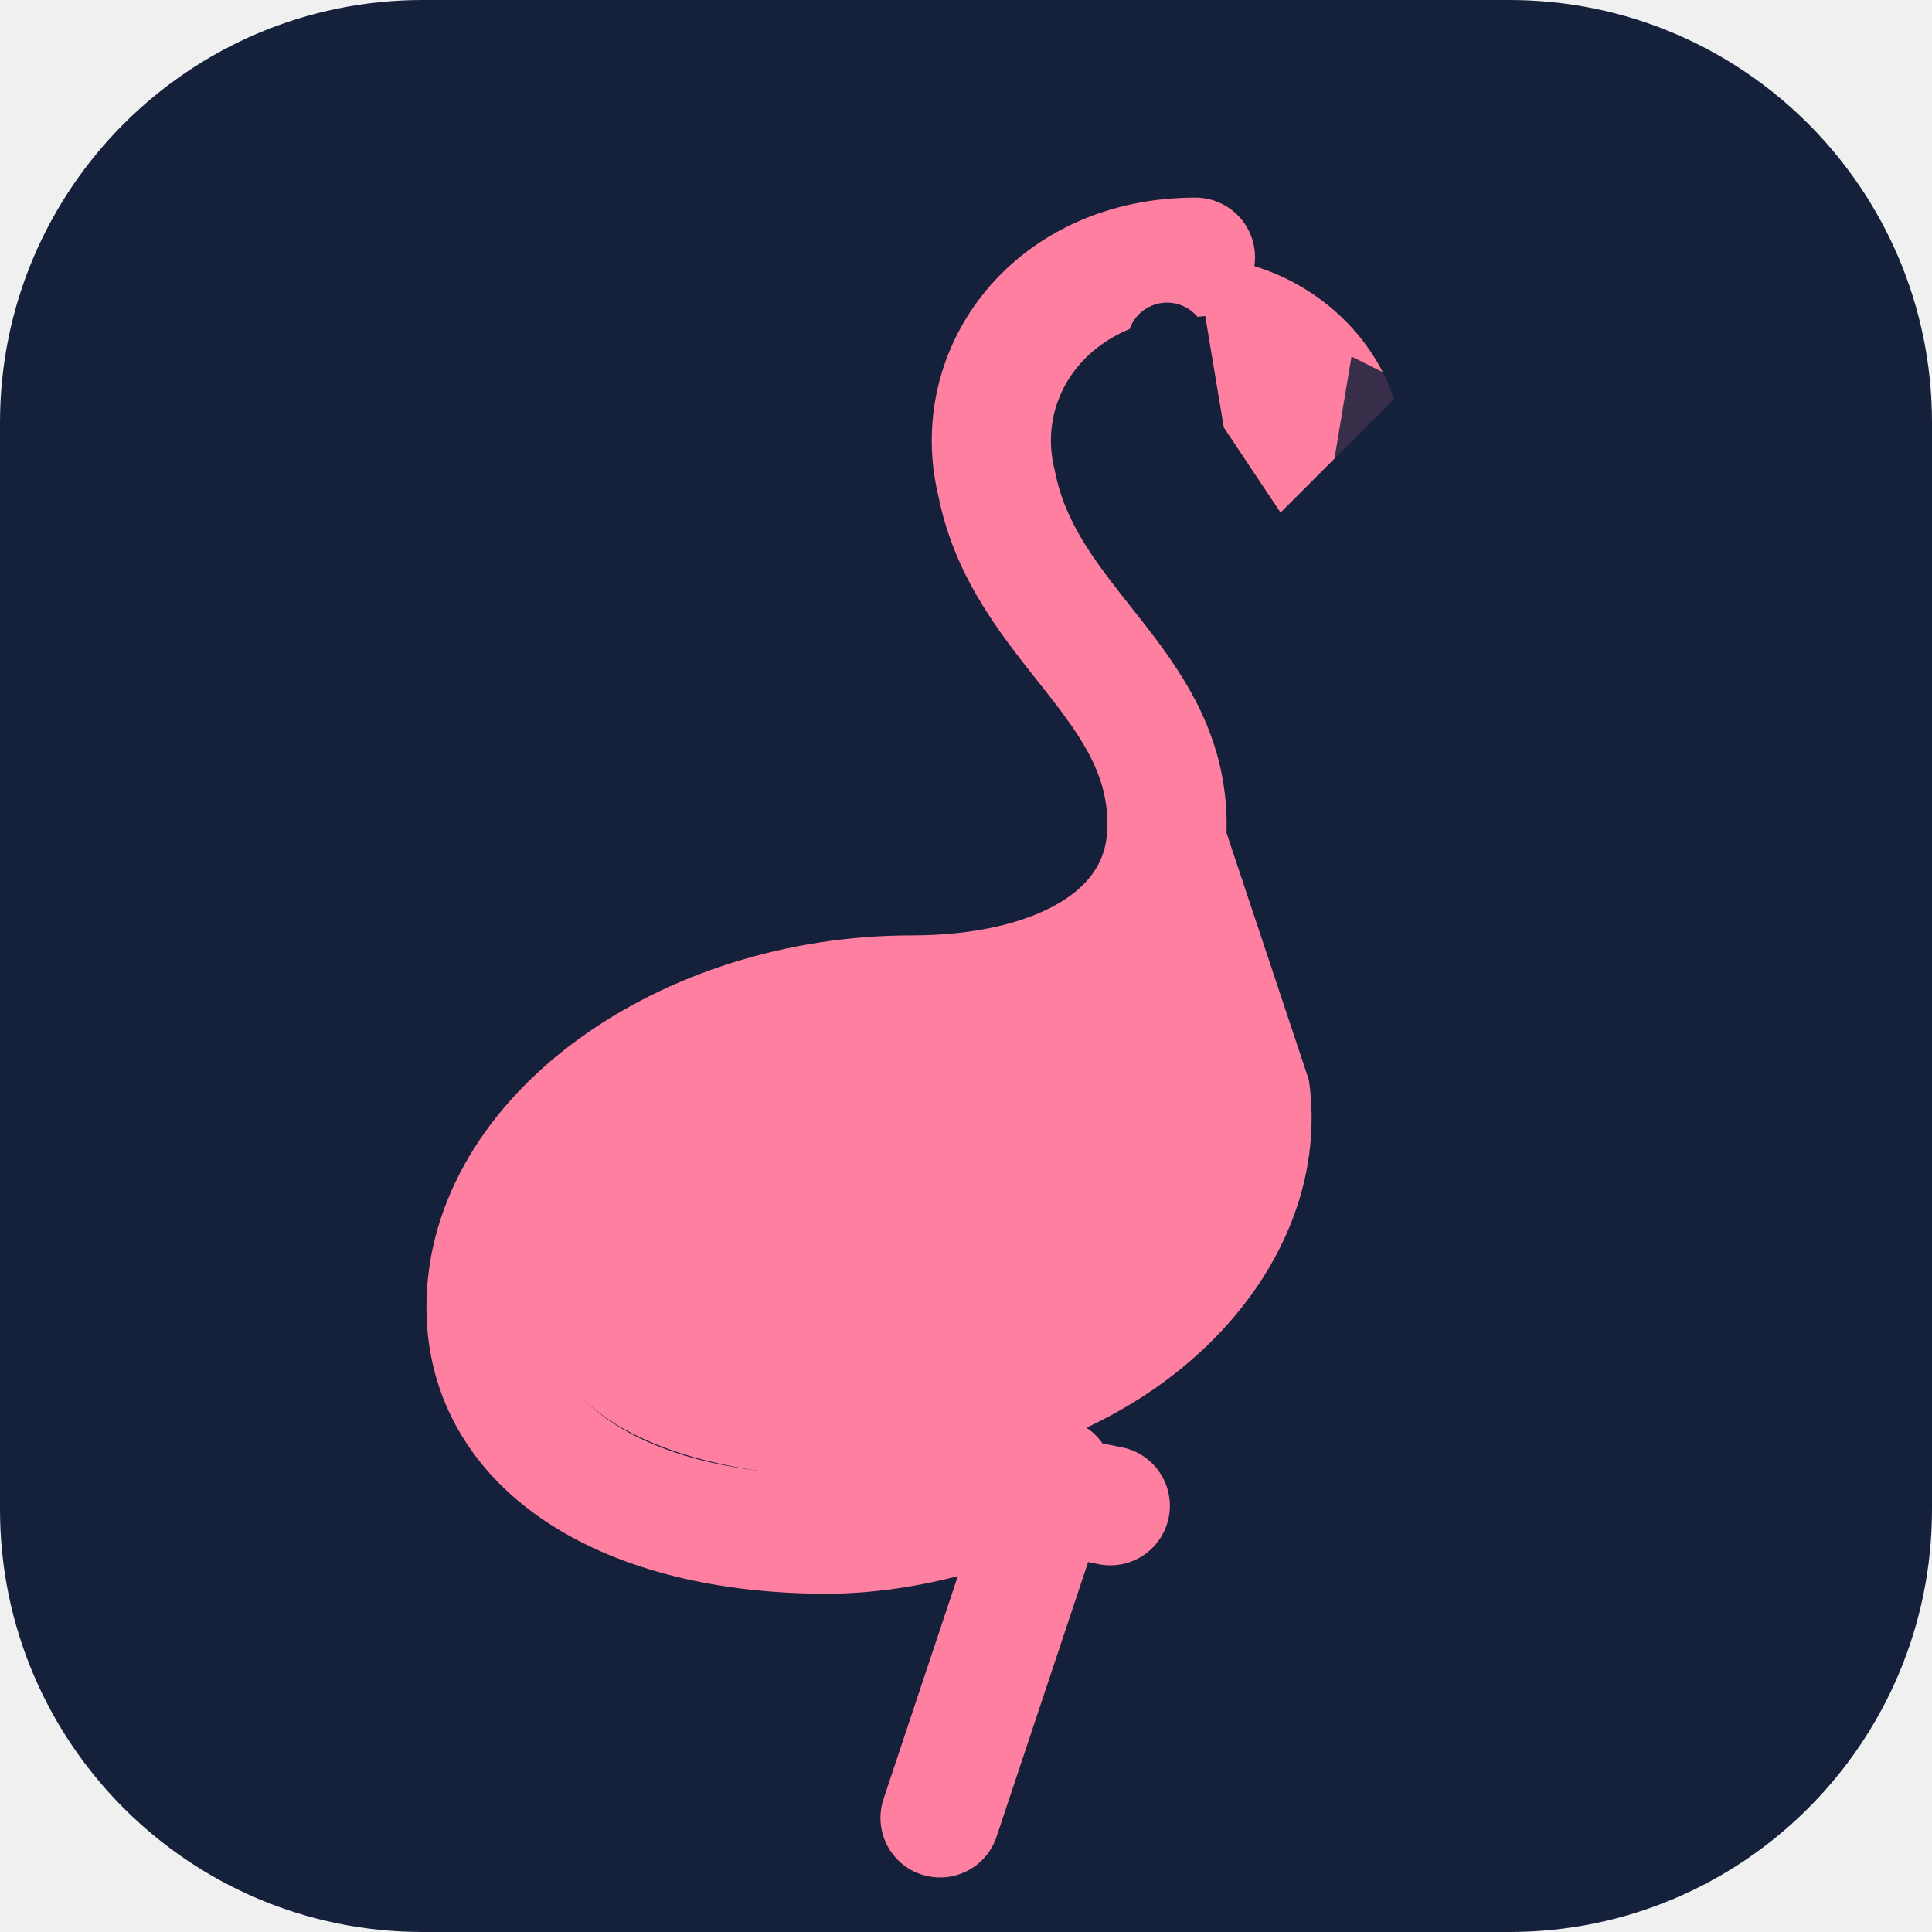
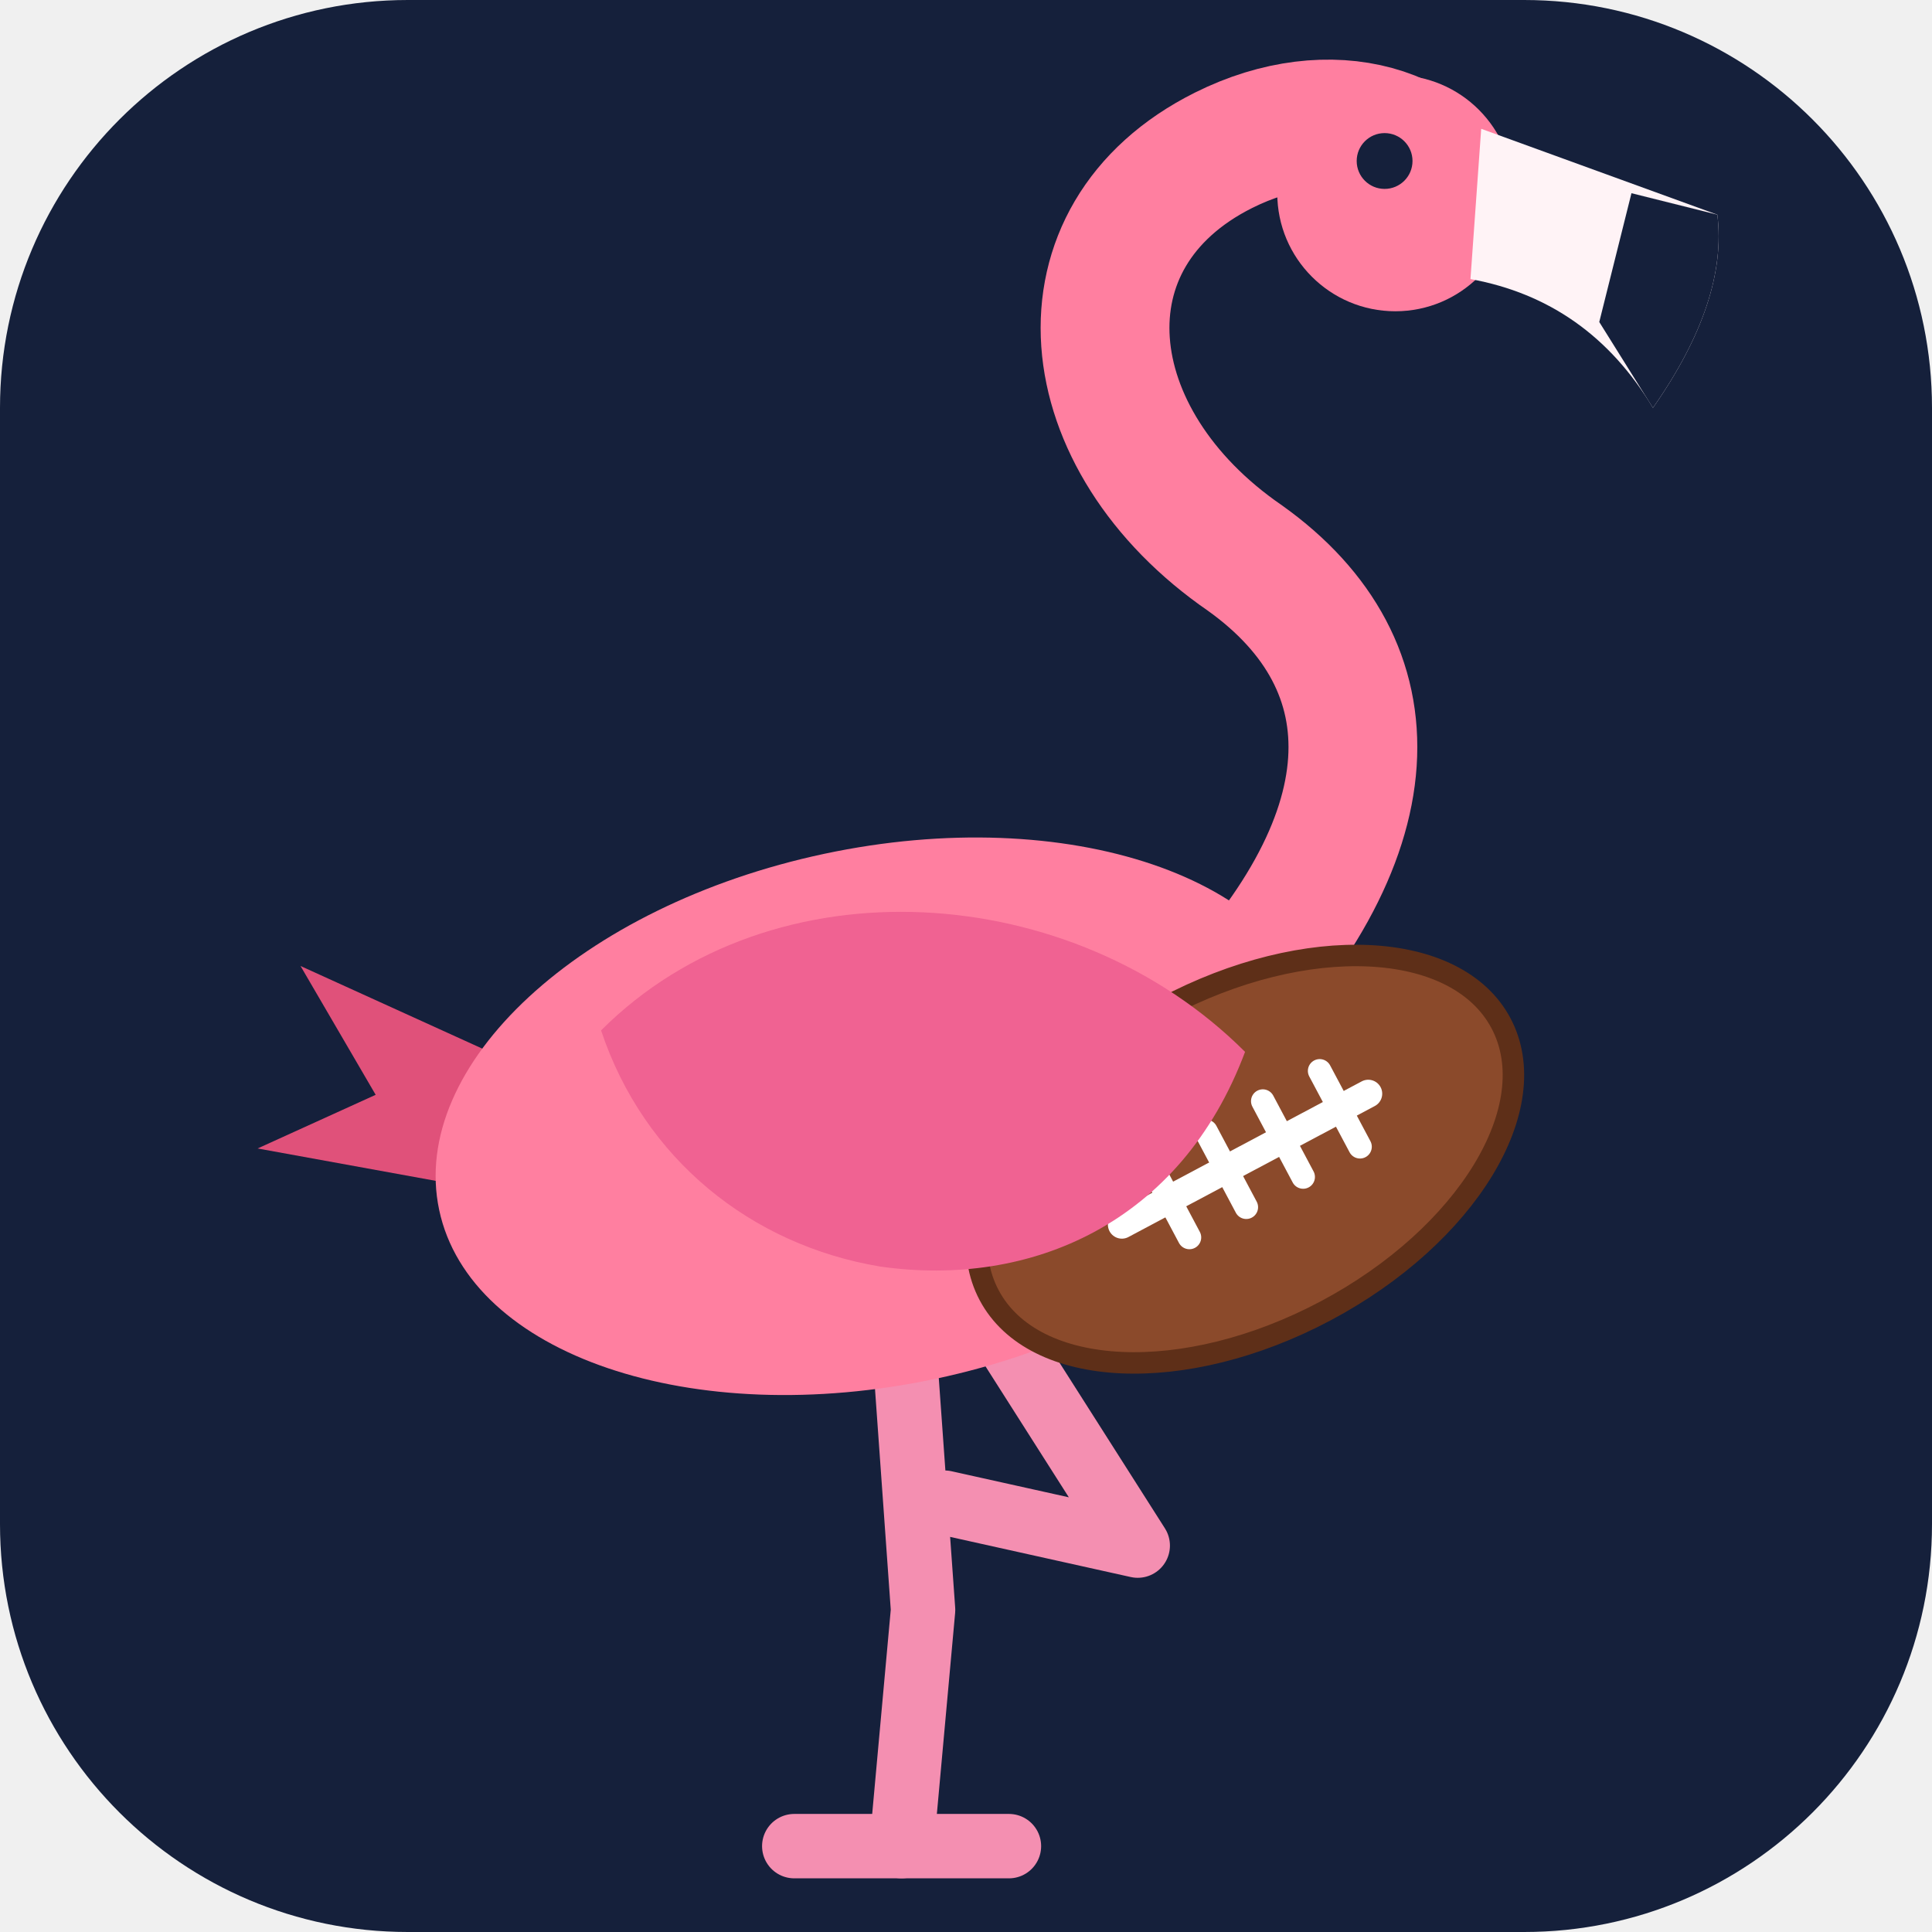
- <svg xmlns="http://www.w3.org/2000/svg" viewBox="0 0 64 64">
-   <rect width="64" height="64" rx="14" fill="#15203b" />
-   <g transform="translate(2 1) scale(.94)">
-     <path d="M40 8c-5 0-8 4-7 8 1 5 6 7 6 12 0 4-4 6-9 6-8 0-15 5-15 11 0 5 5 8 12 8 3 0 6-1 8-2l-4 12M32 51l5 1" fill="none" stroke="#ff7fa0" stroke-width="4.2" stroke-linecap="round" stroke-linejoin="round" />
-     <path d="M17 45c0-6 7-11 15-11 5 0 9-2 9-6l3 9c1 7-6 14-16 14-6 0-11-2-11-6z" fill="#ff7fa0" />
-     <path d="M40 8c3 0 6 2 7 5l-4 4-2-3" fill="#ff7fa0" />
-     <path d="M45.5 11.5l3 1.5-4 4.5z" fill="#15203b" opacity=".85" />
-     <circle cx="39" cy="11" r="1.4" fill="#15203b" />
+ <svg xmlns="http://www.w3.org/2000/svg" viewBox="76 50 180 180">
+   <rect x="76" y="50" width="180" height="180" rx="38" fill="#15203b" />
+   <path d="M160 172 L162 200 L160 222" fill="none" stroke="#f48fb1" stroke-width="6" stroke-linecap="round" stroke-linejoin="round" />
+   <path d="M150 222 L170 222" stroke="#f48fb1" stroke-width="6" stroke-linecap="round" />
+   <path d="M168 172 L182 194 L164 190" fill="none" stroke="#f48fb1" stroke-width="6" stroke-linecap="round" stroke-linejoin="round" />
+   <path d="M126 150 L104 140 L111 152 L100 157 L122 161 Z" fill="#e0517a" />
+   <ellipse cx="158" cy="154" rx="42" ry="25" fill="#ff7fa0" transform="rotate(-12 158 154)" />
+   <path d="M188 146 C206 128 206 112 192 102 C176 91 174 72 190 64 C200 59 210 62 213 70" fill="none" stroke="#ff7fa0" stroke-width="12" stroke-linecap="round" />
+   <circle cx="206" cy="68" r="11" fill="#ff7fa0" />
+   <path d="M214 62 L236 70 Q237 78 230 88 Q224 78 213 76 Z" fill="#fff3f6" />
+   <path d="M228 68 L236 70 Q237 78 230 88 L225 80 Z" fill="#15203b" />
+   <circle cx="205" cy="65" r="2.6" fill="#15203b" />
+   <g transform="rotate(-28 192 158)">
+     <ellipse cx="192" cy="158" rx="27" ry="16" fill="#8b4a2b" stroke="#5e2f18" stroke-width="2" />
+     <path d="M179 158 H205" stroke="#fff" stroke-width="2.6" stroke-linecap="round" />
+     <path d="M184 154 V162 M190 154 V162 M196 154 V162 M202 154 V162" stroke="#fff" stroke-width="2.2" stroke-linecap="round" />
  </g>
+   <path d="M132 146 C148 130 176 132 192 148 C186 164 172 170 158 168 C146 166 136 158 132 146 Z" fill="#f06292" />
</svg>
